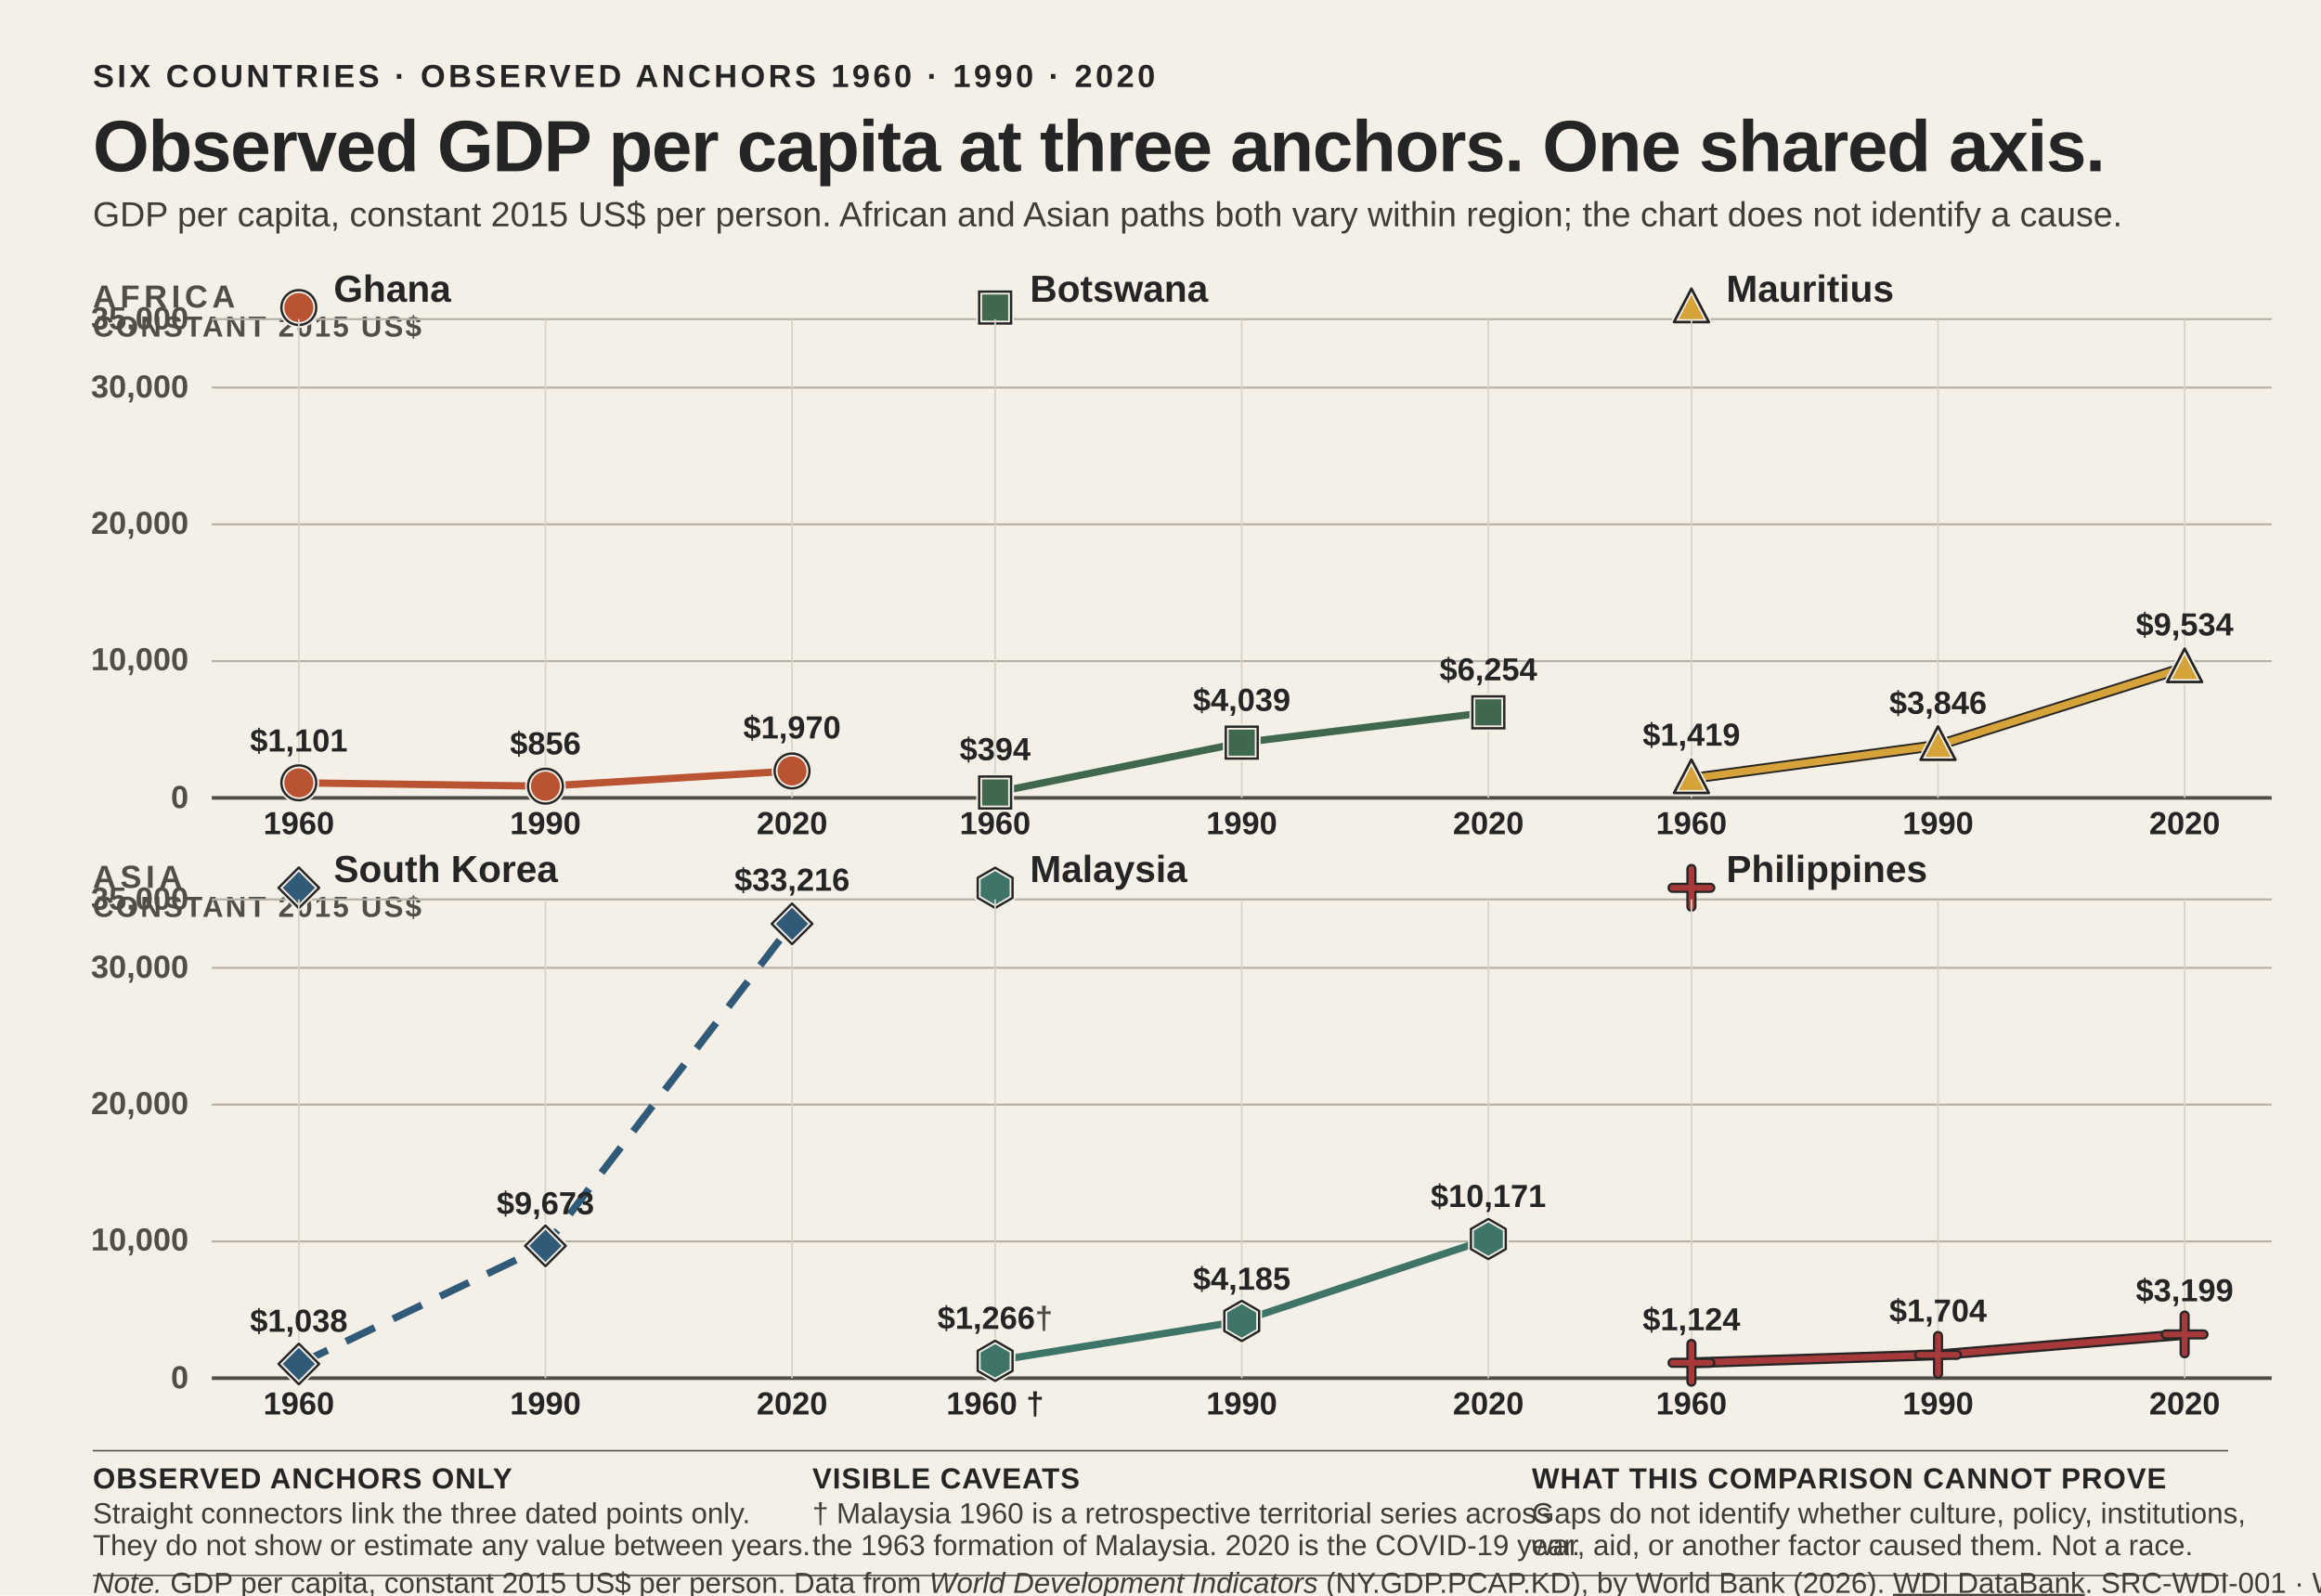
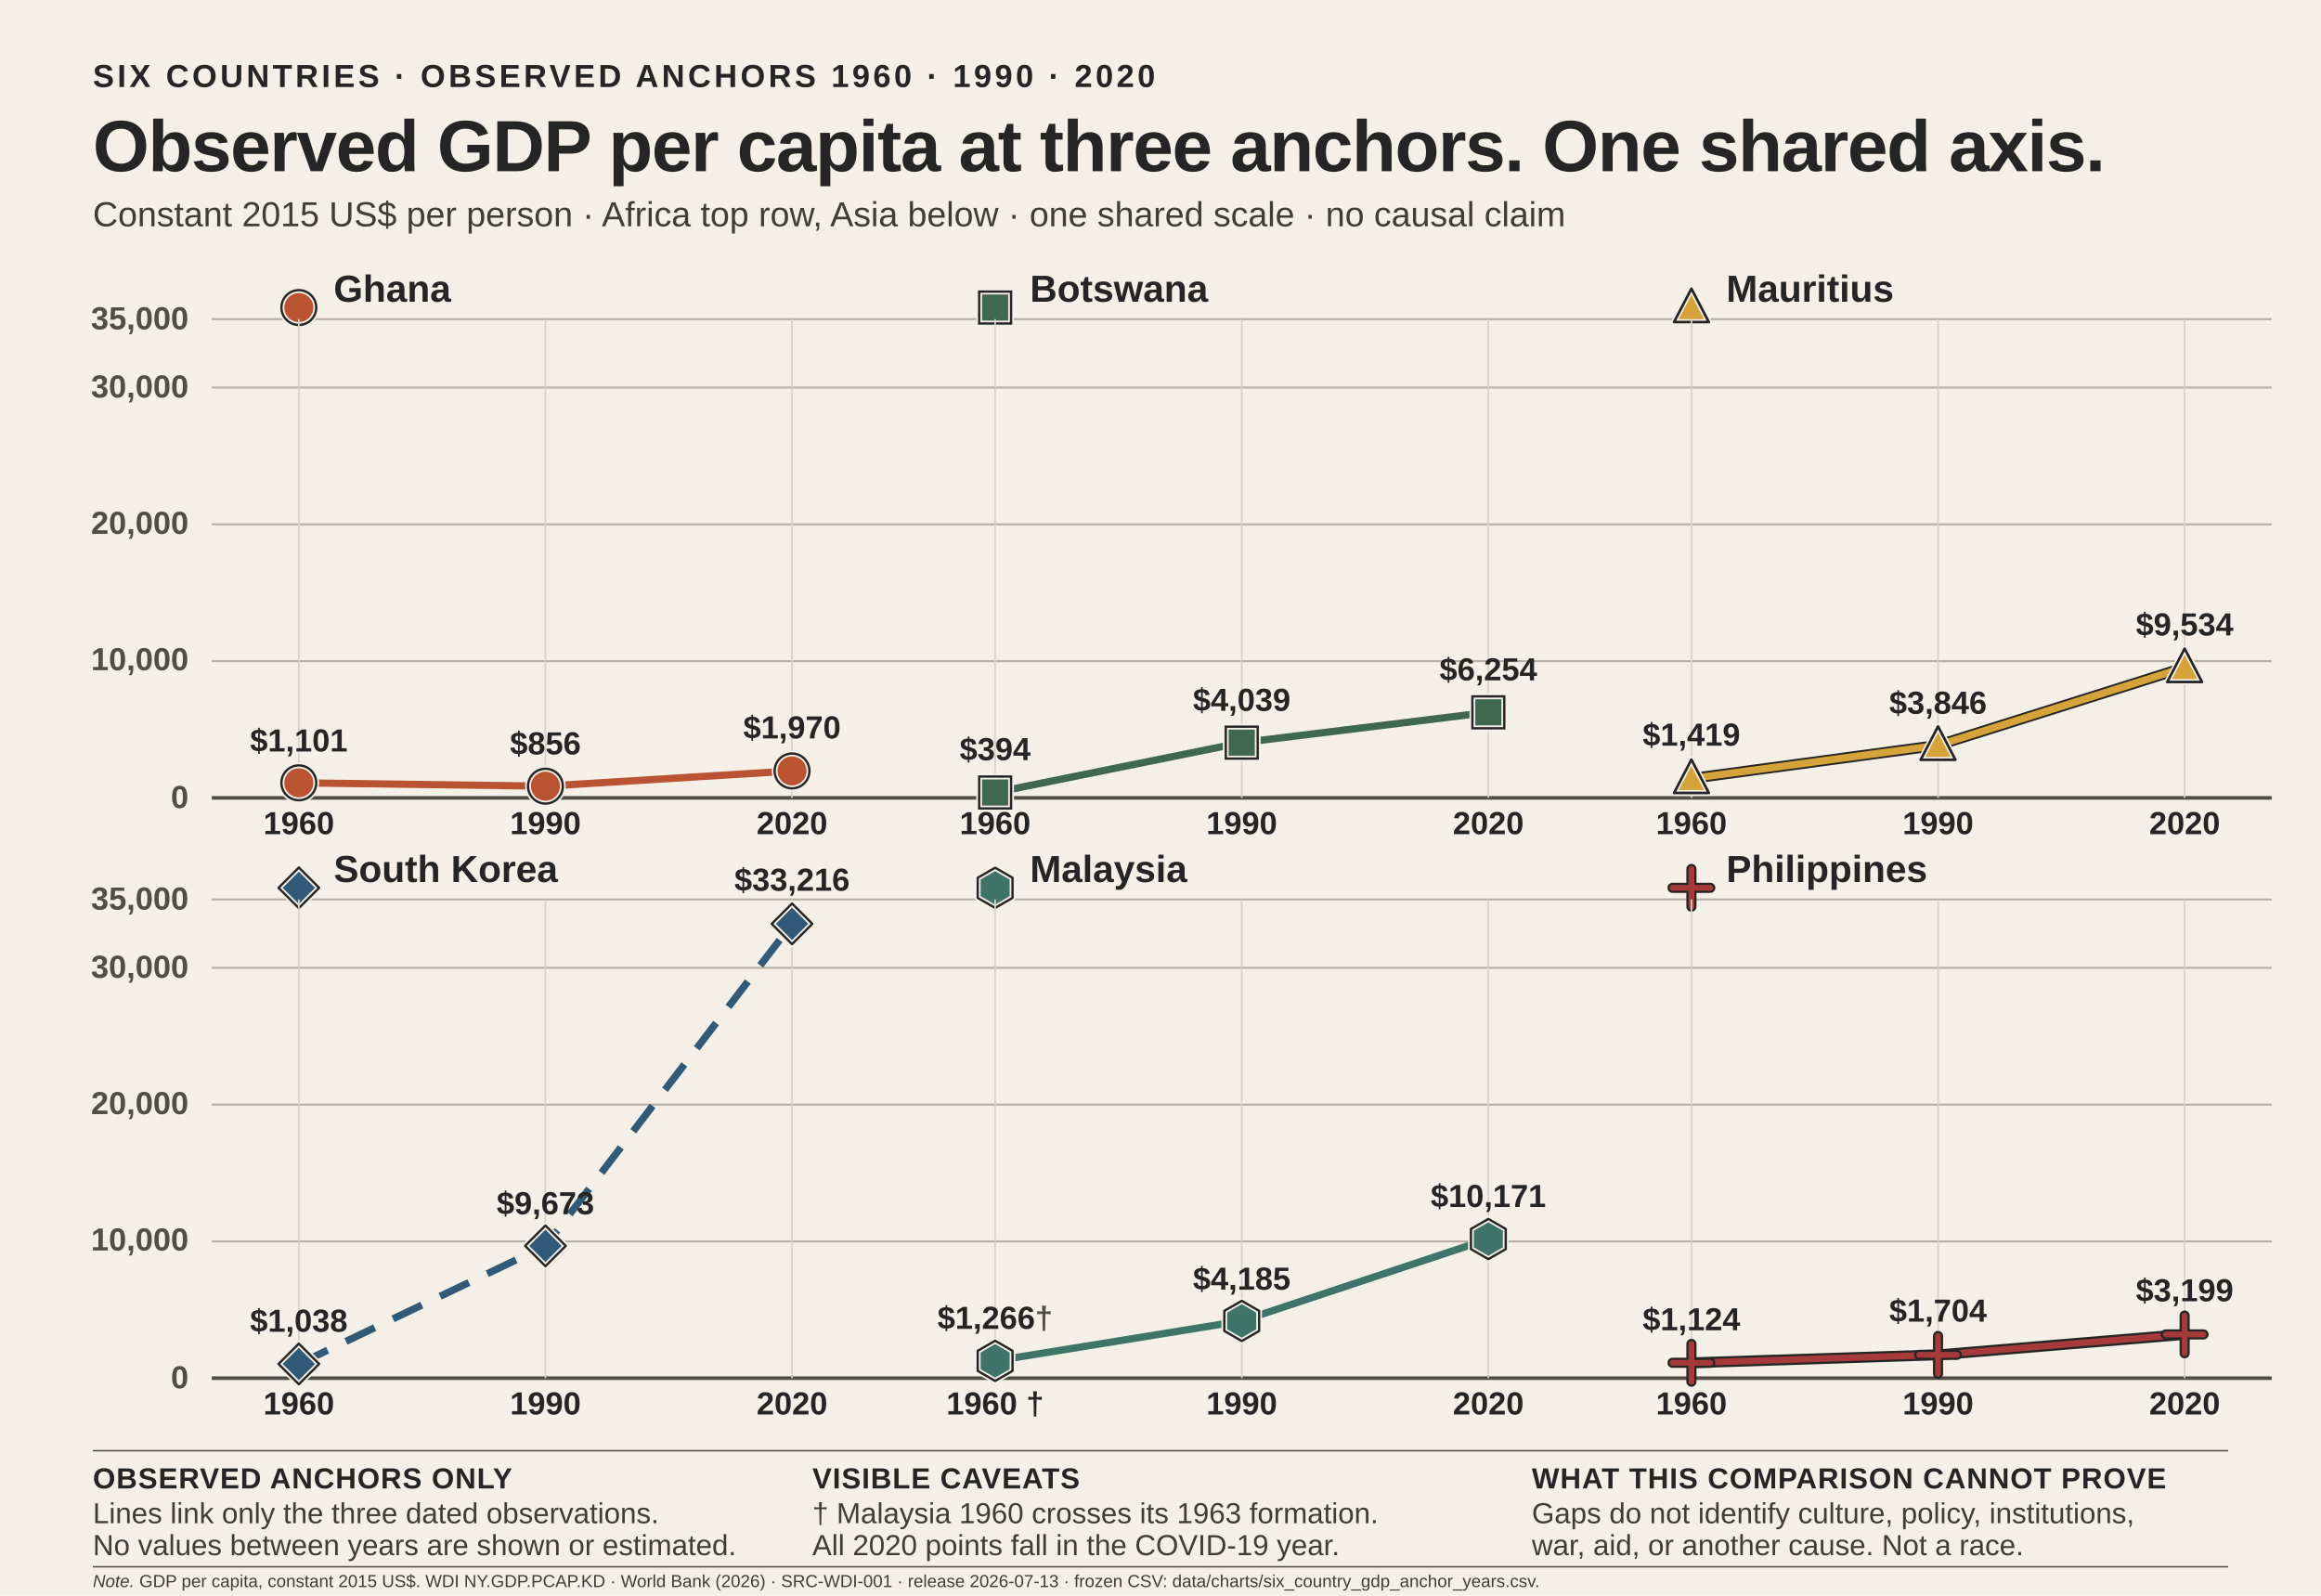
<svg xmlns="http://www.w3.org/2000/svg" xmlns:xlink="http://www.w3.org/1999/xlink" viewBox="0 0 1600 1100" role="img" aria-labelledby="chart-title chart-desc">
  <defs>
    <style>
      .display { font-family: "Montserrat", "Helvetica Neue", "Arial", sans-serif; fill: #252525; }
      .text { font-family: "Montserrat", "Helvetica Neue", "Arial", sans-serif; fill: #252525; }
      .eyebrow { font-size: 22px; font-weight: 750; letter-spacing: 2.2px; }
      .title { font-size: 50px; font-weight: 780; letter-spacing: -0.8px; }
      .deck { font-size: 24px; font-weight: 500; fill: #403D38; }
      .region { font-size: 22px; font-weight: 800; letter-spacing: 3px; fill: #514E48; }
      .country-name { font-size: 26px; font-weight: 780; }
      .marker-label { font-size: 22px; font-weight: 650; fill: #514E48; font-variant-numeric: tabular-nums; letter-spacing: 0.4px; }
      .axis { font-size: 22px; font-weight: 650; fill: #514E48; font-variant-numeric: tabular-nums; }
      .axis-head { font-size: 20px; font-weight: 700; letter-spacing: 1.4px; fill: #514E48; }
      .year { font-size: 22px; font-weight: 700; fill: #252525; }
      .value { font-size: 22px; font-weight: 780; font-variant-numeric: tabular-nums; }
      .note-head { font-size: 20px; font-weight: 800; letter-spacing: 0.6px; }
      .note { font-size: 20px; font-weight: 500; fill: #403D38; }
      .grid { stroke: #B7B0A4; stroke-width: 1.4; }
      .baseline { stroke: #514E48; stroke-width: 2.5; }
      .year-guide { stroke: #D8D2C7; stroke-width: 1.1; }
      .panel-rule { stroke: #514E48; stroke-width: 1; }
      .leader { stroke: #514E48; stroke-width: 1.4; fill: none; }
    </style>
    <symbol id="m-ghana" viewBox="-18 -18 36 36">
      <circle cx="0" cy="0" r="12" fill="#B95332" stroke="#F4F0E7" stroke-width="4" />
      <circle cx="0" cy="0" r="12" fill="none" stroke="#252525" stroke-width="1.6" />
    </symbol>
    <symbol id="m-botswana" viewBox="-18 -18 36 36">
      <rect x="-11" y="-11" width="22" height="22" fill="#3F684E" stroke="#F4F0E7" stroke-width="4" />
      <rect x="-11" y="-11" width="22" height="22" fill="none" stroke="#252525" stroke-width="1.6" />
    </symbol>
    <symbol id="m-mauritius" viewBox="-18 -18 36 36">
      <polygon points="0,-13 12,10 -12,10" fill="#D6A23A" stroke="#F4F0E7" stroke-width="4" stroke-linejoin="round" />
      <polygon points="0,-13 12,10 -12,10" fill="none" stroke="#252525" stroke-width="1.8" stroke-linejoin="round" />
    </symbol>
    <symbol id="m-korea" viewBox="-18 -18 36 36">
      <path d="M0,-14 L14,0 L0,14 L-14,0 Z" fill="#315A78" stroke="#F4F0E7" stroke-width="4" stroke-linejoin="round" />
      <path d="M0,-14 L14,0 L0,14 L-14,0 Z" fill="none" stroke="#252525" stroke-width="1.6" stroke-linejoin="round" />
    </symbol>
    <symbol id="m-malaysia" viewBox="-18 -18 36 36">
      <polygon points="-12,-6.93 0,-13.86 12,-6.93 12,6.93 0,13.86 -12,6.93" fill="#3E7568" stroke="#F4F0E7" stroke-width="4" stroke-linejoin="round" />
      <polygon points="-12,-6.93 0,-13.86 12,-6.93 12,6.93 0,13.86 -12,6.93" fill="none" stroke="#252525" stroke-width="1.6" stroke-linejoin="round" />
    </symbol>
    <symbol id="m-philippines" viewBox="-18 -18 36 36">
      <path d="M-13,0 L13,0 M0,-13 L0,13" stroke="#252525" stroke-width="7" stroke-linecap="round" />
      <path d="M-13,0 L13,0 M0,-13 L0,13" stroke="#A63A3A" stroke-width="4" stroke-linecap="round" />
    </symbol>
  </defs>
  <rect width="1600" height="1100" fill="#F4F0E7" />
  <g id="heading">
    <text x="64" y="60" class="text eyebrow">SIX COUNTRIES · OBSERVED ANCHORS 1960 · 1990 · 2020</text>
    <text x="64" y="118" class="display title">Observed GDP per capita at three anchors. One shared axis.</text>
-     <text x="64" y="156" class="text deck">GDP per capita, constant 2015 US$ per person. African and Asian paths both vary within region; the chart does not identify a cause.</text>
+     <text x="64" y="156" class="text deck">Constant 2015 US$ per person · Africa top row, Asia below · one shared scale · no causal claim</text>
  </g>
  <g id="row-africa">
-     <text x="64" y="212" class="text region">AFRICA</text>
    <g id="row1-axis" aria-label="Row 1 shared axis: 0 to 35,000 constant 2015 US dollars">
-       <text x="64" y="232" class="text axis-head">CONSTANT 2015 US$</text>
      <line x1="146" y1="220" x2="1566" y2="220" class="grid" />
      <line x1="146" y1="267.143" x2="1566" y2="267.143" class="grid" />
      <line x1="146" y1="361.429" x2="1566" y2="361.429" class="grid" />
      <line x1="146" y1="455.714" x2="1566" y2="455.714" class="grid" />
      <line x1="146" y1="550" x2="1566" y2="550" class="baseline" />
      <text x="130" y="227" text-anchor="end" class="text axis">35,000</text>
      <text x="130" y="274" text-anchor="end" class="text axis">30,000</text>
      <text x="130" y="368" text-anchor="end" class="text axis">20,000</text>
      <text x="130" y="462" text-anchor="end" class="text axis">10,000</text>
      <text x="130" y="557" text-anchor="end" class="text axis">0</text>
    </g>
    <g id="panel-ghana" aria-label="Ghana: 1,101 in 1960; 856 in 1990; 1,970 in 2020">
      <use href="#m-ghana" xlink:href="#m-ghana" x="188" y="194" width="36" height="36" />
      <text x="230" y="208" class="text country-name">Ghana</text>
      <line x1="206" y1="220" x2="206" y2="550" class="year-guide" />
      <line x1="376" y1="220" x2="376" y2="550" class="year-guide" />
      <line x1="546" y1="220" x2="546" y2="550" class="year-guide" />
      <path d="M206,539.621 L376,541.931 L546,531.424" fill="none" stroke="#B95332" stroke-width="5" stroke-linecap="round" stroke-linejoin="round" />
      <use href="#m-ghana" xlink:href="#m-ghana" x="188" y="521.621" width="36" height="36" />
      <use href="#m-ghana" xlink:href="#m-ghana" x="358" y="523.931" width="36" height="36" />
      <use href="#m-ghana" xlink:href="#m-ghana" x="528" y="513.424" width="36" height="36" />
      <text x="206" y="518" text-anchor="middle" class="text value">$1,101</text>
      <text x="376" y="520" text-anchor="middle" class="text value">$856</text>
      <text x="546" y="509" text-anchor="middle" class="text value">$1,970</text>
      <text x="206" y="575" text-anchor="middle" class="text year">1960</text>
      <text x="376" y="575" text-anchor="middle" class="text year">1990</text>
      <text x="546" y="575" text-anchor="middle" class="text year">2020</text>
    </g>
    <g id="panel-botswana" aria-label="Botswana: 394 in 1960; 4,039 in 1990; 6,254 in 2020">
      <use href="#m-botswana" xlink:href="#m-botswana" x="668" y="194" width="36" height="36" />
      <text x="710" y="208" class="text country-name">Botswana</text>
      <line x1="686" y1="220" x2="686" y2="550" class="year-guide" />
      <line x1="856" y1="220" x2="856" y2="550" class="year-guide" />
      <line x1="1026" y1="220" x2="1026" y2="550" class="year-guide" />
      <path d="M686,546.286 L856,511.914 L1026,491.031" fill="none" stroke="#3F684E" stroke-width="5" stroke-linecap="round" stroke-linejoin="round" />
      <use href="#m-botswana" xlink:href="#m-botswana" x="668" y="528.286" width="36" height="36" />
      <use href="#m-botswana" xlink:href="#m-botswana" x="838" y="493.914" width="36" height="36" />
      <use href="#m-botswana" xlink:href="#m-botswana" x="1008" y="473.031" width="36" height="36" />
      <text x="686" y="524" text-anchor="middle" class="text value">$394</text>
      <text x="856" y="490" text-anchor="middle" class="text value">$4,039</text>
      <text x="1026" y="469" text-anchor="middle" class="text value">$6,254</text>
      <text x="686" y="575" text-anchor="middle" class="text year">1960</text>
      <text x="856" y="575" text-anchor="middle" class="text year">1990</text>
      <text x="1026" y="575" text-anchor="middle" class="text year">2020</text>
    </g>
    <g id="panel-mauritius" aria-label="Mauritius: 1,419 in 1960; 3,846 in 1990; 9,534 in 2020">
      <use href="#m-mauritius" xlink:href="#m-mauritius" x="1148" y="194" width="36" height="36" />
      <text x="1190" y="208" class="text country-name">Mauritius</text>
      <line x1="1166" y1="220" x2="1166" y2="550" class="year-guide" />
      <line x1="1336" y1="220" x2="1336" y2="550" class="year-guide" />
      <line x1="1506" y1="220" x2="1506" y2="550" class="year-guide" />
      <path d="M1166,536.617 L1336,513.734 L1506,460.112" fill="none" stroke="#252525" stroke-width="7.5" stroke-linecap="round" stroke-linejoin="round" />
      <path d="M1166,536.617 L1336,513.734 L1506,460.112" fill="none" stroke="#D6A23A" stroke-width="5" stroke-linecap="round" stroke-linejoin="round" />
      <use href="#m-mauritius" xlink:href="#m-mauritius" x="1148" y="518.617" width="36" height="36" />
      <use href="#m-mauritius" xlink:href="#m-mauritius" x="1318" y="495.734" width="36" height="36" />
      <use href="#m-mauritius" xlink:href="#m-mauritius" x="1488" y="442.112" width="36" height="36" />
      <text x="1166" y="514" text-anchor="middle" class="text value">$1,419</text>
      <text x="1336" y="492" text-anchor="middle" class="text value">$3,846</text>
      <text x="1506" y="438" text-anchor="middle" class="text value">$9,534</text>
      <text x="1166" y="575" text-anchor="middle" class="text year">1960</text>
      <text x="1336" y="575" text-anchor="middle" class="text year">1990</text>
      <text x="1506" y="575" text-anchor="middle" class="text year">2020</text>
    </g>
  </g>
  <g id="row-asia">
-     <text x="64" y="612" class="text region">ASIA</text>
    <g id="row2-axis" aria-label="Row 2 shared axis: 0 to 35,000 constant 2015 US dollars">
-       <text x="64" y="632" class="text axis-head">CONSTANT 2015 US$</text>
      <line x1="146" y1="620" x2="1566" y2="620" class="grid" />
      <line x1="146" y1="667.143" x2="1566" y2="667.143" class="grid" />
      <line x1="146" y1="761.429" x2="1566" y2="761.429" class="grid" />
      <line x1="146" y1="855.714" x2="1566" y2="855.714" class="grid" />
      <line x1="146" y1="950" x2="1566" y2="950" class="baseline" />
      <text x="130" y="627" text-anchor="end" class="text axis">35,000</text>
      <text x="130" y="674" text-anchor="end" class="text axis">30,000</text>
      <text x="130" y="768" text-anchor="end" class="text axis">20,000</text>
      <text x="130" y="862" text-anchor="end" class="text axis">10,000</text>
      <text x="130" y="957" text-anchor="end" class="text axis">0</text>
    </g>
    <g id="panel-korea" aria-label="South Korea: 1,038 in 1960; 9,673 in 1990; 33,216 in 2020">
      <use href="#m-korea" xlink:href="#m-korea" x="188" y="594" width="36" height="36" />
      <text x="230" y="608" class="text country-name">South Korea</text>
      <line x1="206" y1="620" x2="206" y2="950" class="year-guide" />
      <line x1="376" y1="620" x2="376" y2="950" class="year-guide" />
      <line x1="546" y1="620" x2="546" y2="950" class="year-guide" />
      <path d="M206,940.216 L376,858.801 L546,636.821" fill="none" stroke="#315A78" stroke-width="5" stroke-dasharray="22 14" stroke-linecap="butt" stroke-linejoin="round" />
      <use href="#m-korea" xlink:href="#m-korea" x="188" y="922.216" width="36" height="36" />
      <use href="#m-korea" xlink:href="#m-korea" x="358" y="840.801" width="36" height="36" />
      <use href="#m-korea" xlink:href="#m-korea" x="528" y="618.821" width="36" height="36" />
      <text x="206" y="918" text-anchor="middle" class="text value">$1,038</text>
      <text x="376" y="837" text-anchor="middle" class="text value">$9,673</text>
      <text x="546" y="614" text-anchor="middle" class="text value">$33,216</text>
      <text x="206" y="975" text-anchor="middle" class="text year">1960</text>
      <text x="376" y="975" text-anchor="middle" class="text year">1990</text>
      <text x="546" y="975" text-anchor="middle" class="text year">2020</text>
    </g>
    <g id="panel-malaysia" aria-label="Malaysia: 1,266 in 1960; 4,185 in 1990; 10,171 in 2020. 1960 is a retrospective territorial series.">
      <use href="#m-malaysia" xlink:href="#m-malaysia" x="668" y="594" width="36" height="36" />
      <text x="710" y="608" class="text country-name">Malaysia</text>
      <line x1="686" y1="620" x2="686" y2="950" class="year-guide" />
      <line x1="856" y1="620" x2="856" y2="950" class="year-guide" />
      <line x1="1026" y1="620" x2="1026" y2="950" class="year-guide" />
      <path d="M686,938.061 L856,910.544 L1026,854.098" fill="none" stroke="#3E7568" stroke-width="5" stroke-linecap="round" stroke-linejoin="round" />
      <use href="#m-malaysia" xlink:href="#m-malaysia" x="668" y="920.061" width="36" height="36" />
      <use href="#m-malaysia" xlink:href="#m-malaysia" x="838" y="892.544" width="36" height="36" />
      <use href="#m-malaysia" xlink:href="#m-malaysia" x="1008" y="836.098" width="36" height="36" />
      <text x="686" y="916" text-anchor="middle" class="text value">$1,266<tspan class="text marker-label"> †</tspan>
      </text>
      <text x="856" y="889" text-anchor="middle" class="text value">$4,185</text>
      <text x="1026" y="832" text-anchor="middle" class="text value">$10,171</text>
      <text x="686" y="975" text-anchor="middle" class="text year">1960 †</text>
      <text x="856" y="975" text-anchor="middle" class="text year">1990</text>
      <text x="1026" y="975" text-anchor="middle" class="text year">2020</text>
    </g>
    <g id="panel-philippines" aria-label="Philippines: 1,124 in 1960; 1,704 in 1990; 3,199 in 2020">
      <use href="#m-philippines" xlink:href="#m-philippines" x="1148" y="594" width="36" height="36" />
      <text x="1190" y="608" class="text country-name">Philippines</text>
      <line x1="1166" y1="620" x2="1166" y2="950" class="year-guide" />
      <line x1="1336" y1="620" x2="1336" y2="950" class="year-guide" />
      <line x1="1506" y1="620" x2="1506" y2="950" class="year-guide" />
      <path d="M1166,939.404 L1336,933.933 L1506,919.841" fill="none" stroke="#252525" stroke-width="7.5" stroke-linecap="round" stroke-linejoin="round" />
      <path d="M1166,939.404 L1336,933.933 L1506,919.841" fill="none" stroke="#A63A3A" stroke-width="4.5" stroke-linecap="round" stroke-linejoin="round" />
      <use href="#m-philippines" xlink:href="#m-philippines" x="1148" y="921.404" width="36" height="36" />
      <use href="#m-philippines" xlink:href="#m-philippines" x="1318" y="915.933" width="36" height="36" />
      <use href="#m-philippines" xlink:href="#m-philippines" x="1488" y="901.841" width="36" height="36" />
      <text x="1166" y="917" text-anchor="middle" class="text value">$1,124</text>
      <text x="1336" y="911" text-anchor="middle" class="text value">$1,704</text>
      <text x="1506" y="897" text-anchor="middle" class="text value">$3,199</text>
      <text x="1166" y="975" text-anchor="middle" class="text year">1960</text>
      <text x="1336" y="975" text-anchor="middle" class="text year">1990</text>
      <text x="1506" y="975" text-anchor="middle" class="text year">2020</text>
    </g>
  </g>
  <line x1="64" y1="1000" x2="1536" y2="1000" class="panel-rule" />
  <g id="reading-notes">
    <text x="64" y="1026" class="text note-head">OBSERVED ANCHORS ONLY</text>
-     <text x="64" y="1050" class="text note">Straight connectors link the three dated points only.</text>
-     <text x="64" y="1072" class="text note">They do not show or estimate any value between years.</text>
+     <text x="64" y="1050" class="text note">Lines link only the three dated observations.</text>
+     <text x="64" y="1072" class="text note">No values between years are shown or estimated.</text>
    <text x="560" y="1026" class="text note-head">VISIBLE CAVEATS</text>
-     <text x="560" y="1050" class="text note">† Malaysia 1960 is a retrospective territorial series across</text>
-     <text x="560" y="1072" class="text note">the 1963 formation of Malaysia. 2020 is the COVID-19 year.</text>
+     <text x="560" y="1050" class="text note">† Malaysia 1960 crosses its 1963 formation.</text>
+     <text x="560" y="1072" class="text note">All 2020 points fall in the COVID-19 year.</text>
    <text x="1056" y="1026" class="text note-head">WHAT THIS COMPARISON CANNOT PROVE</text>
-     <text x="1056" y="1050" class="text note">Gaps do not identify whether culture, policy, institutions,</text>
-     <text x="1056" y="1072" class="text note">war, aid, or another factor caused them. Not a race.</text>
-   </g>
-   <line x1="64" y1="1086" x2="1536" y2="1086" class="panel-rule" />
+     <text x="1056" y="1050" class="text note">Gaps do not identify culture, policy, institutions,</text>
+     <text x="1056" y="1072" class="text note">war, aid, or another cause. Not a race.</text>
+   </g>
+   <line x1="64" y1="1080" x2="1536" y2="1080" class="panel-rule" />
  <g id="figure-note">
-     <text x="64" y="1098" class="text note" font-size="16">
-       <tspan font-style="italic">Note.</tspan> GDP per capita, constant 2015 US$ per person. Data from <tspan font-style="italic">World Development Indicators</tspan> (NY.GDP.PCAP.KD), by World Bank (2026). <a href="https://databank.worldbank.org/source/world-development-indicators" xlink:href="https://databank.worldbank.org/source/world-development-indicators" target="_blank">
-         <tspan text-decoration="underline">WDI DataBank</tspan>
-       </a>. SRC-WDI-001 · WDI release 2026-07-13; retrieved 2026-10-06 · Frozen CSV: data/charts/six_country_gdp_anchor_years.csv.</text>
+     <text x="64" y="1094" class="text note" style="font-size:12px">
+       <tspan font-style="italic">Note.</tspan> GDP per capita, constant 2015 US$. WDI NY.GDP.PCAP.KD · World Bank (2026) · SRC-WDI-001 · release 2026-07-13 · frozen CSV: data/charts/six_country_gdp_anchor_years.csv.</text>
  </g>
</svg>
